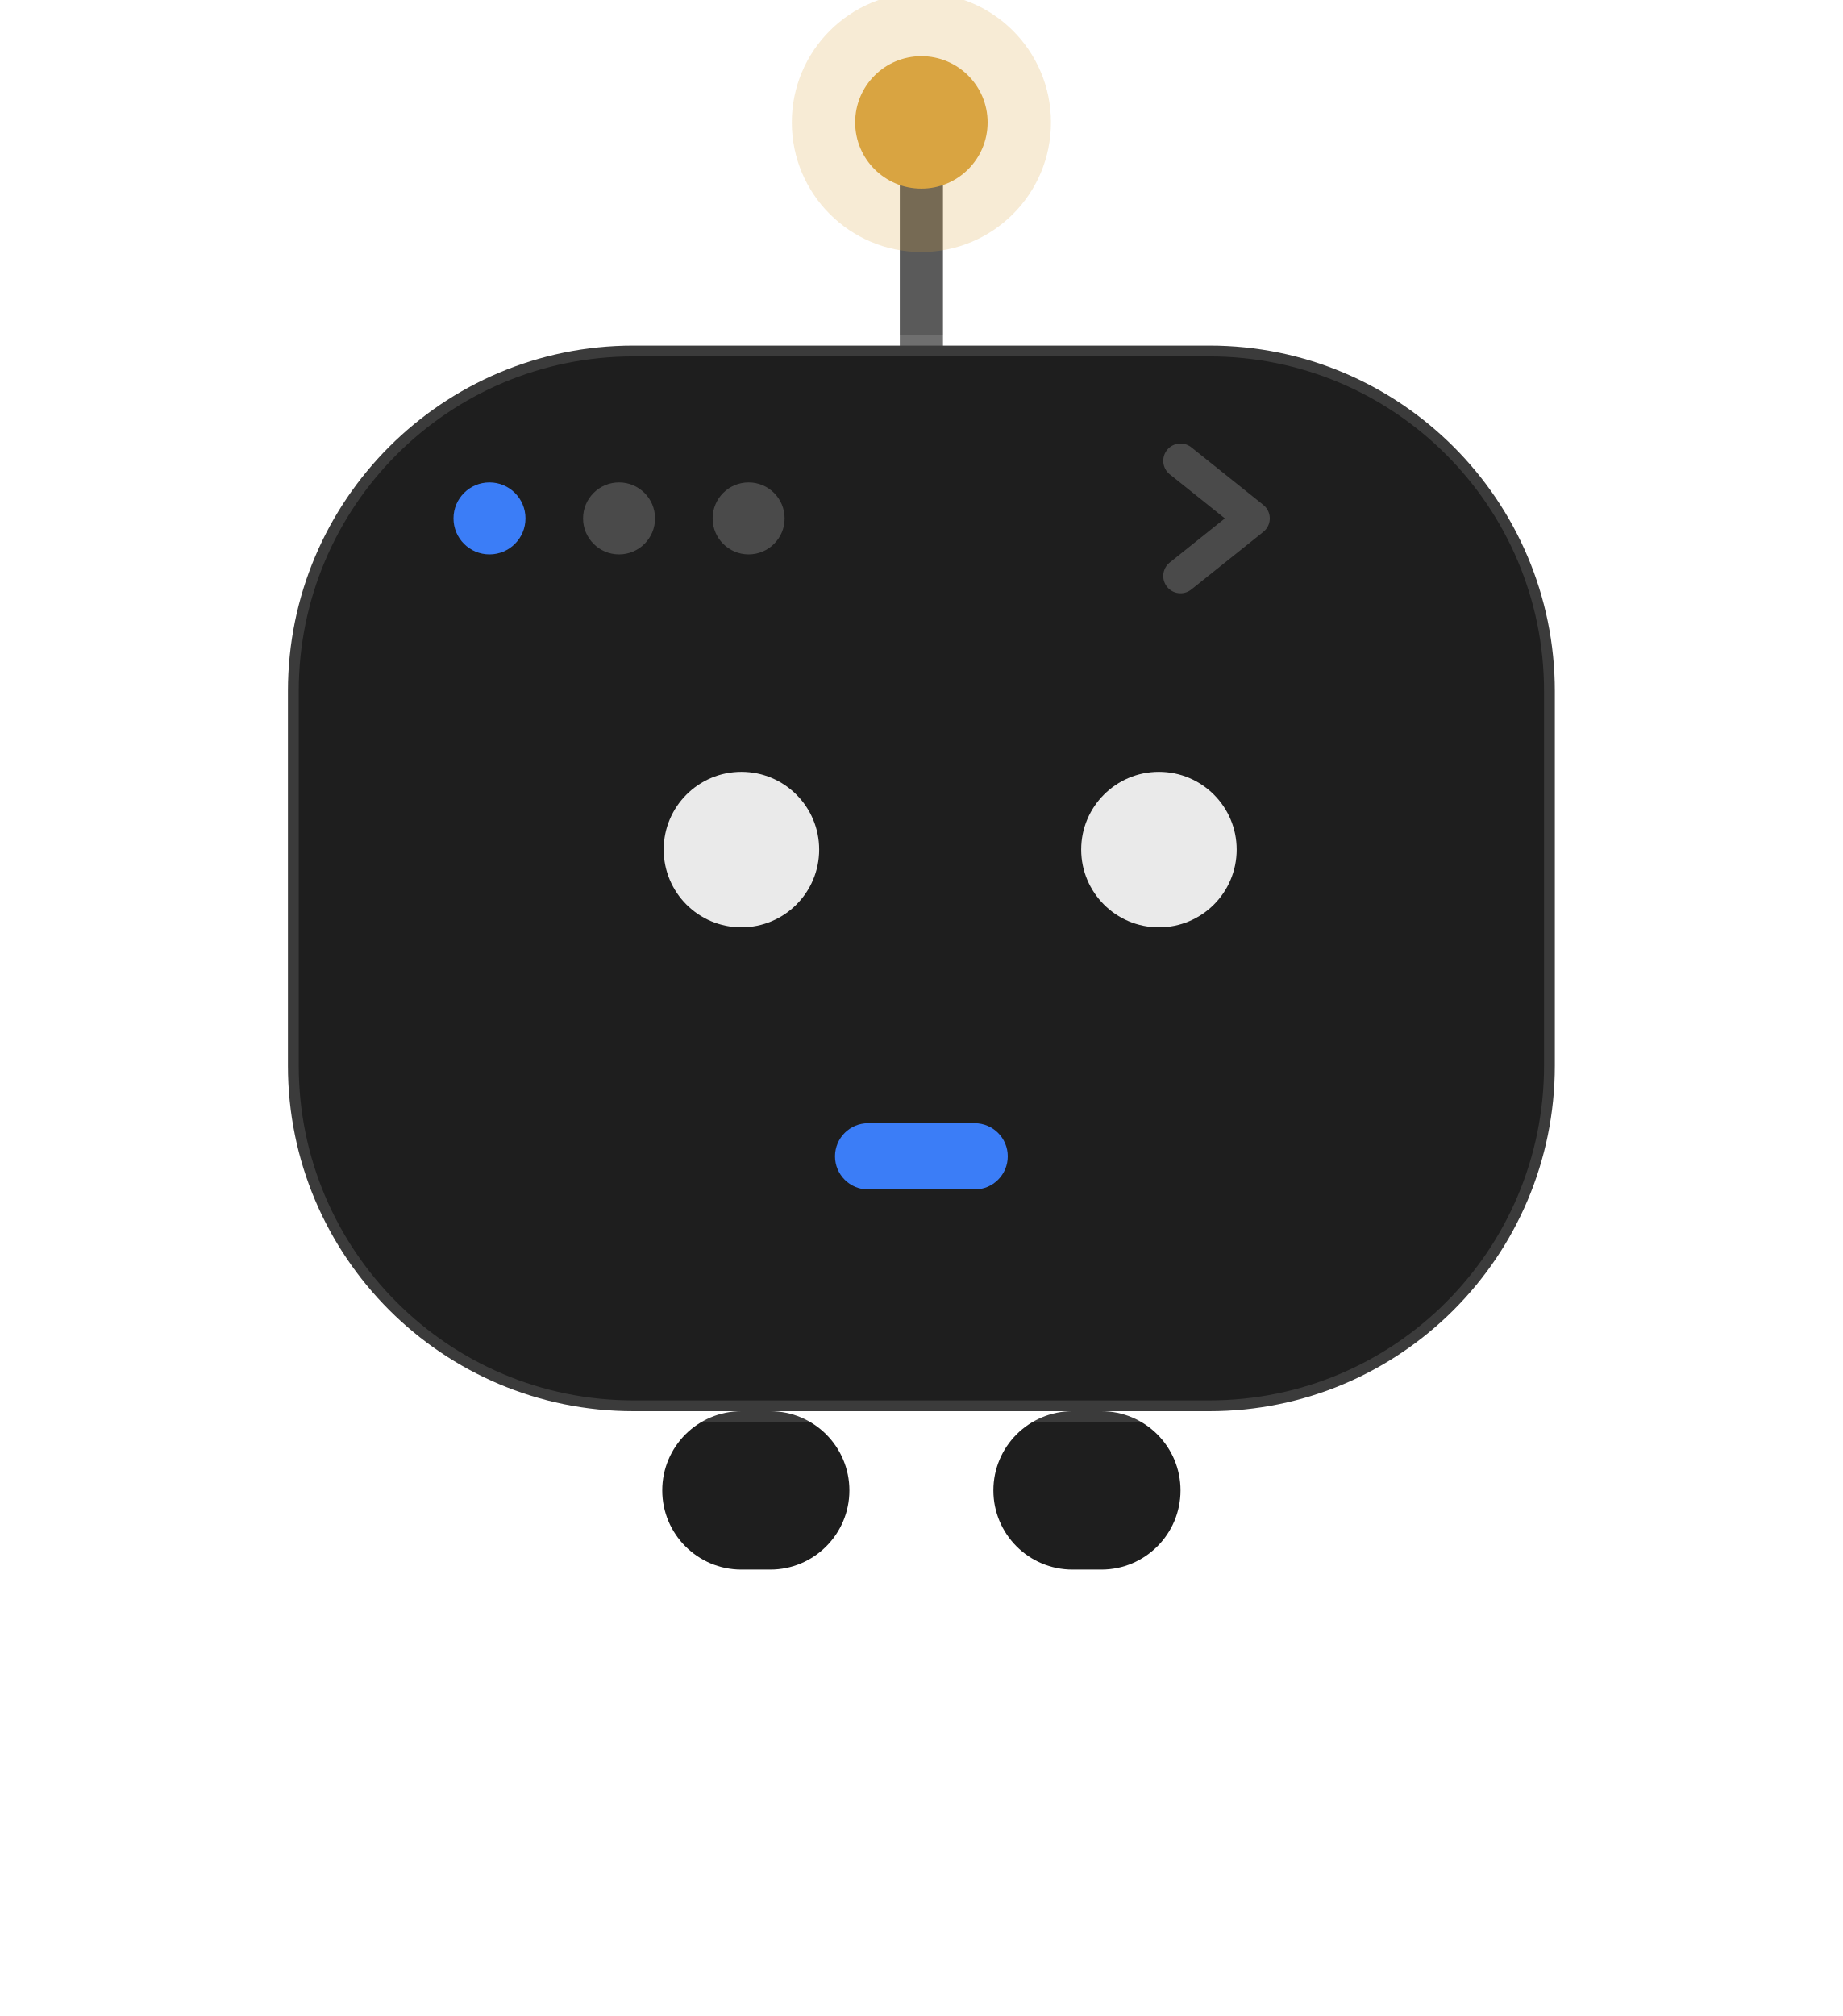
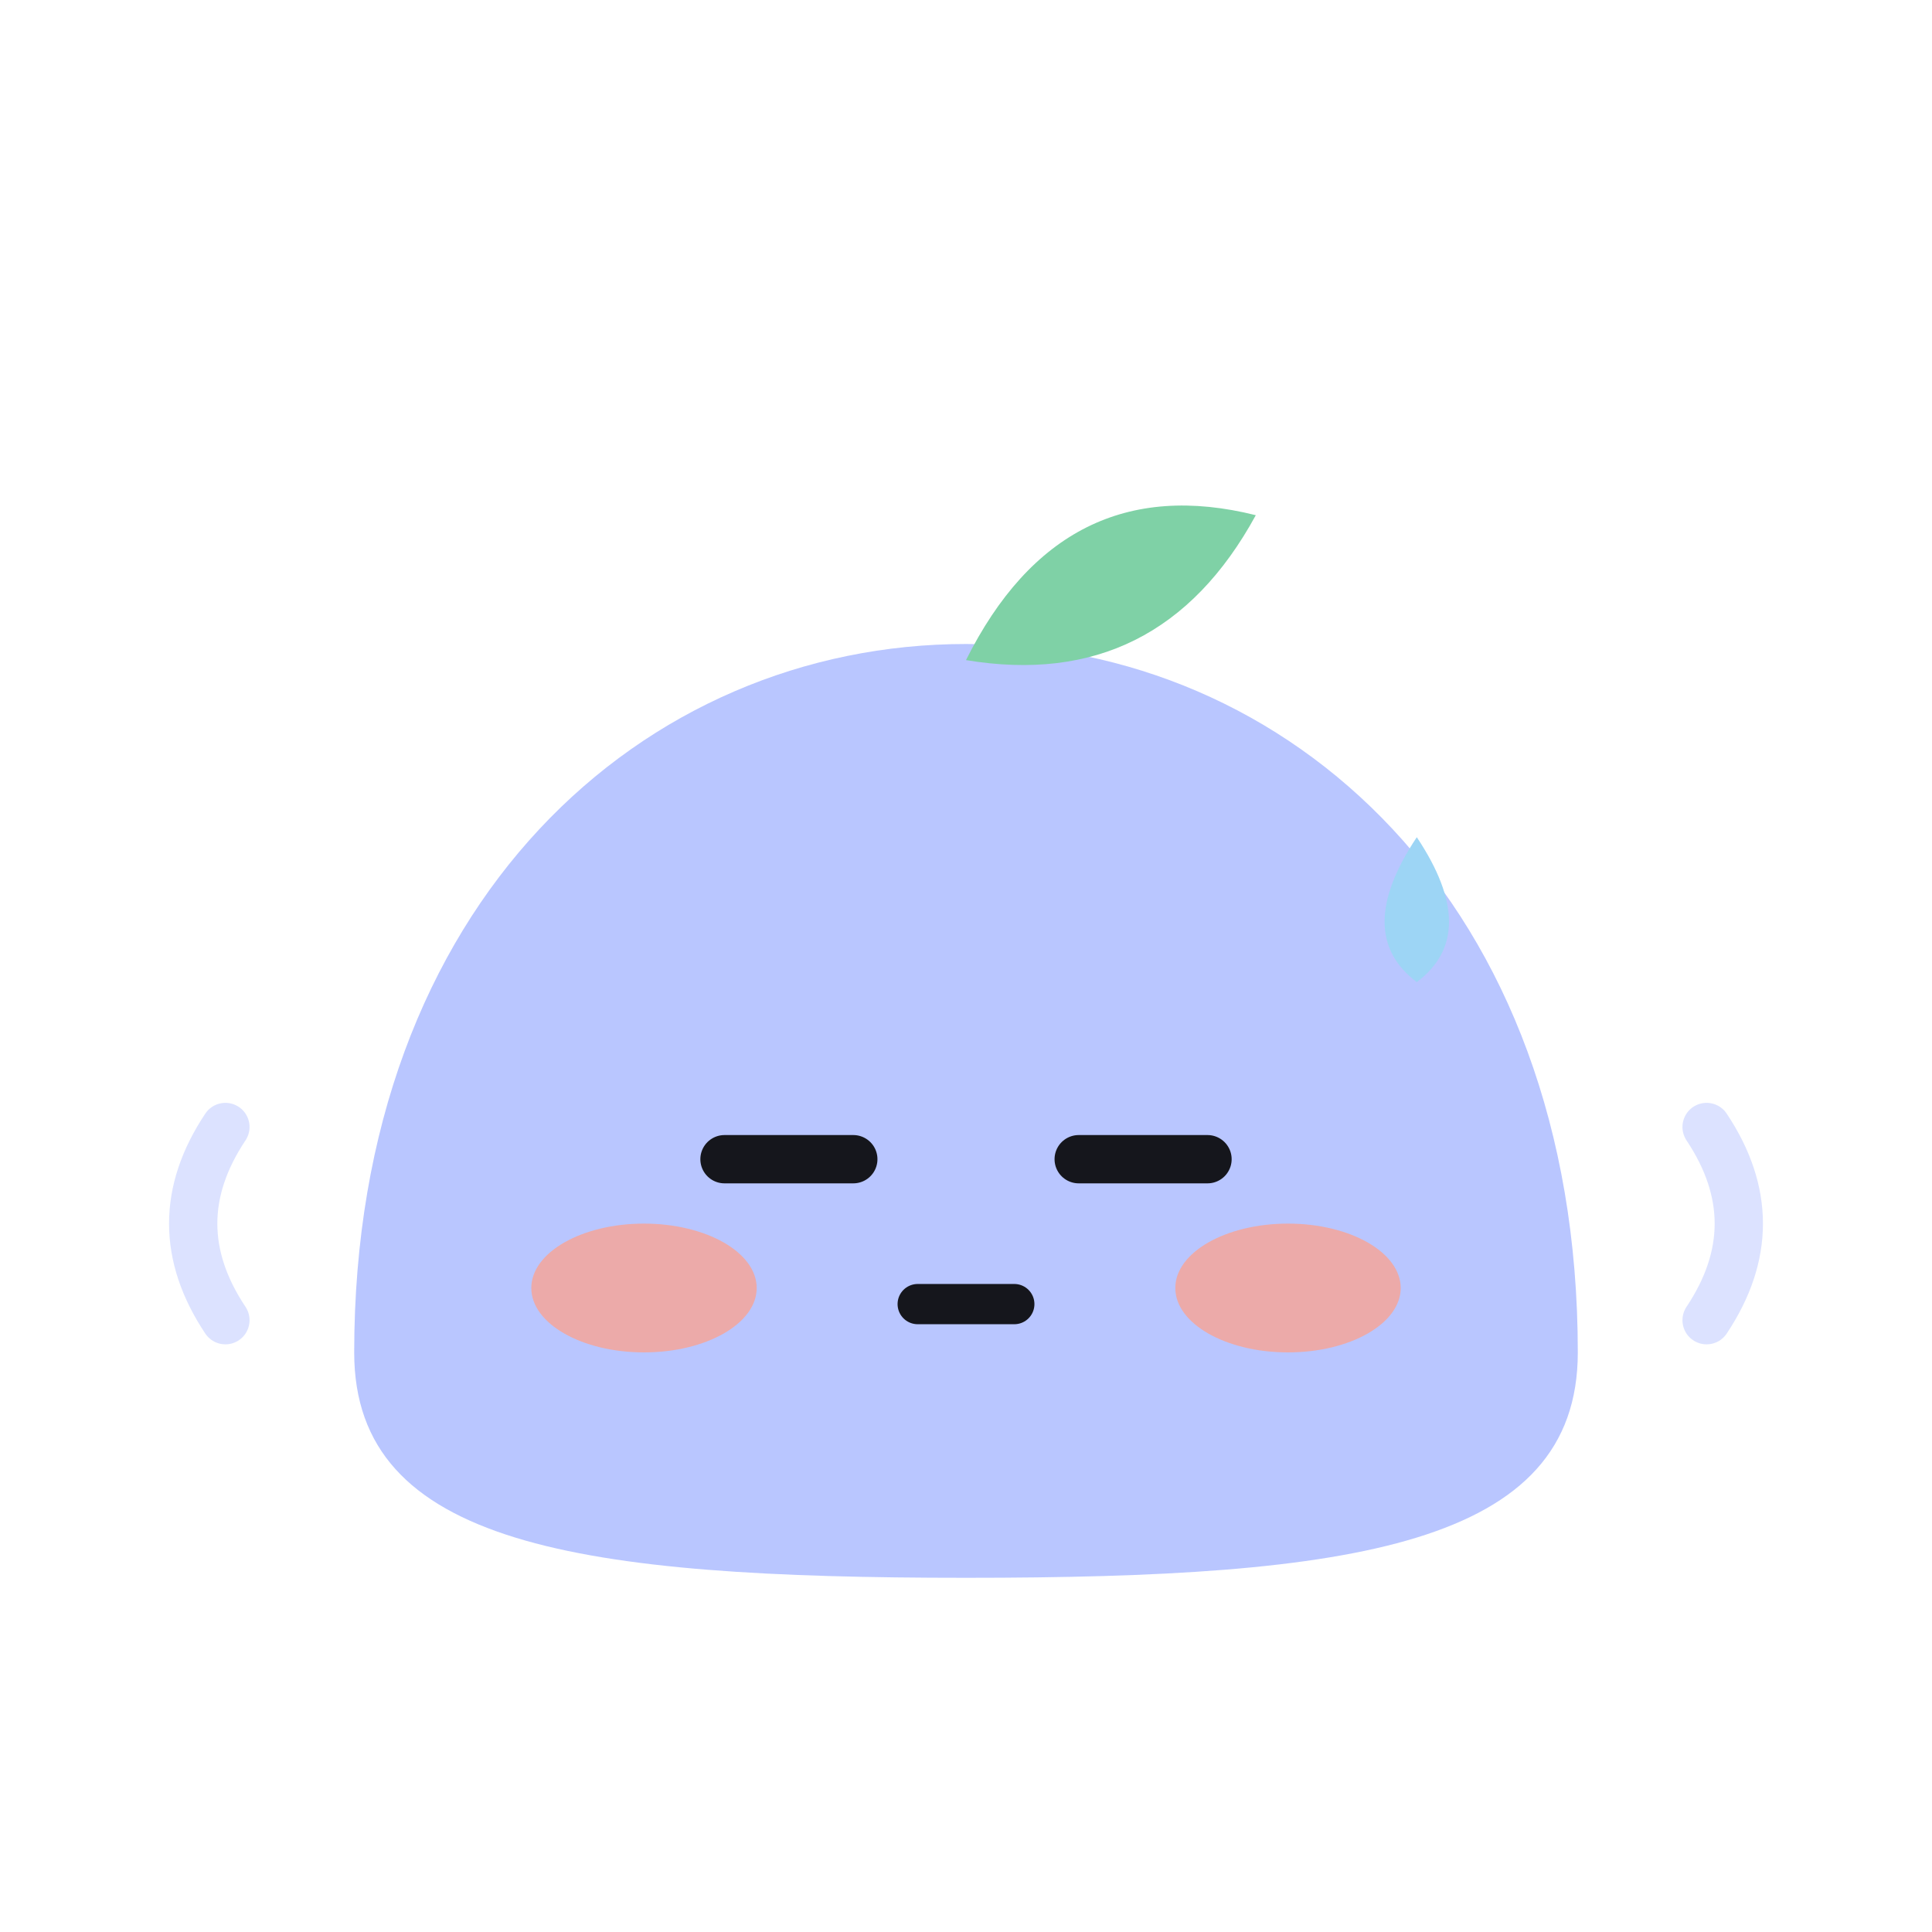
- <svg xmlns="http://www.w3.org/2000/svg" width="128" height="140" viewBox="0 0 128 140" style="opacity:1">
-   <line x1="64" y1="24" x2="64" y2="12" stroke="#5a5a5a" stroke-width="3" stroke-linecap="round" />
-   <circle cx="64" cy="8.5" r="9" fill="#D9A441" opacity="0.22" />
-   <circle cx="64" cy="8.5" r="4.6" fill="#D9A441" />
-   <rect x="46" y="98" width="13" height="11" rx="5.5" fill="#1E1E1E" />
-   <rect x="69" y="98" width="13" height="11" rx="5.5" fill="#1E1E1E" />
-   <rect x="20" y="24" width="88" height="74" rx="24" fill="#1E1E1E" stroke="rgba(255,255,255,0.13)" stroke-width="1.5" />
-   <circle cx="34" cy="36" r="2.5" fill="#3B7DF7" />
-   <circle cx="43" cy="36" r="2.5" fill="#4a4a4a" />
-   <circle cx="52" cy="36" r="2.5" fill="#4a4a4a" />
-   <path d="M82 32l5 4-5 4" fill="none" stroke="#4a4a4a" stroke-width="2.4" stroke-linecap="round" stroke-linejoin="round" />
-   <circle cx="51.5" cy="59" r="5.4" fill="#EAEAEA" />
-   <circle cx="80.5" cy="59" r="5.4" fill="#EAEAEA" />
-   <rect x="58" y="78" width="12" height="4.6" rx="2.3" fill="#3B7DF7" />
+ <svg xmlns="http://www.w3.org/2000/svg" width="120" height="120" viewBox="0 0 120 120" style="opacity:1">
+   <path d="M14 70 q-4 6 0 12" stroke="#B9C6FF" stroke-width="3" fill="none" stroke-linecap="round" opacity="0.5" />
+   <path d="M106 70 q4 6 0 12" stroke="#B9C6FF" stroke-width="3" fill="none" stroke-linecap="round" opacity="0.5" />
+   <path d="M22 84 C22 56 40 40 60 40 C80 40 98 56 98 84 C98 96 84 98 60 98 C36 98 22 96 22 84 Z" fill="#B9C6FF" />
+   <path d="M60 41 q6 -12 18 -9 q-6 11 -18 9 Z" fill="#7FD1A6" />
+   <path d="M88 52 q4 6 0 9 q-4 -3 0 -9 Z" fill="#9DD5F5" />
+   <ellipse cx="40" cy="80" rx="7" ry="4" fill="#F2A7A0" opacity="0.9" />
+   <ellipse cx="80" cy="80" rx="7" ry="4" fill="#F2A7A0" opacity="0.9" />
+   <path d="M45 72 h8" stroke="#15161C" stroke-width="3" stroke-linecap="round" />
+   <path d="M67 72 h8" stroke="#15161C" stroke-width="3" stroke-linecap="round" />
+   <path d="M57 81 h6" stroke="#15161C" stroke-width="2.5" stroke-linecap="round" />
</svg>
